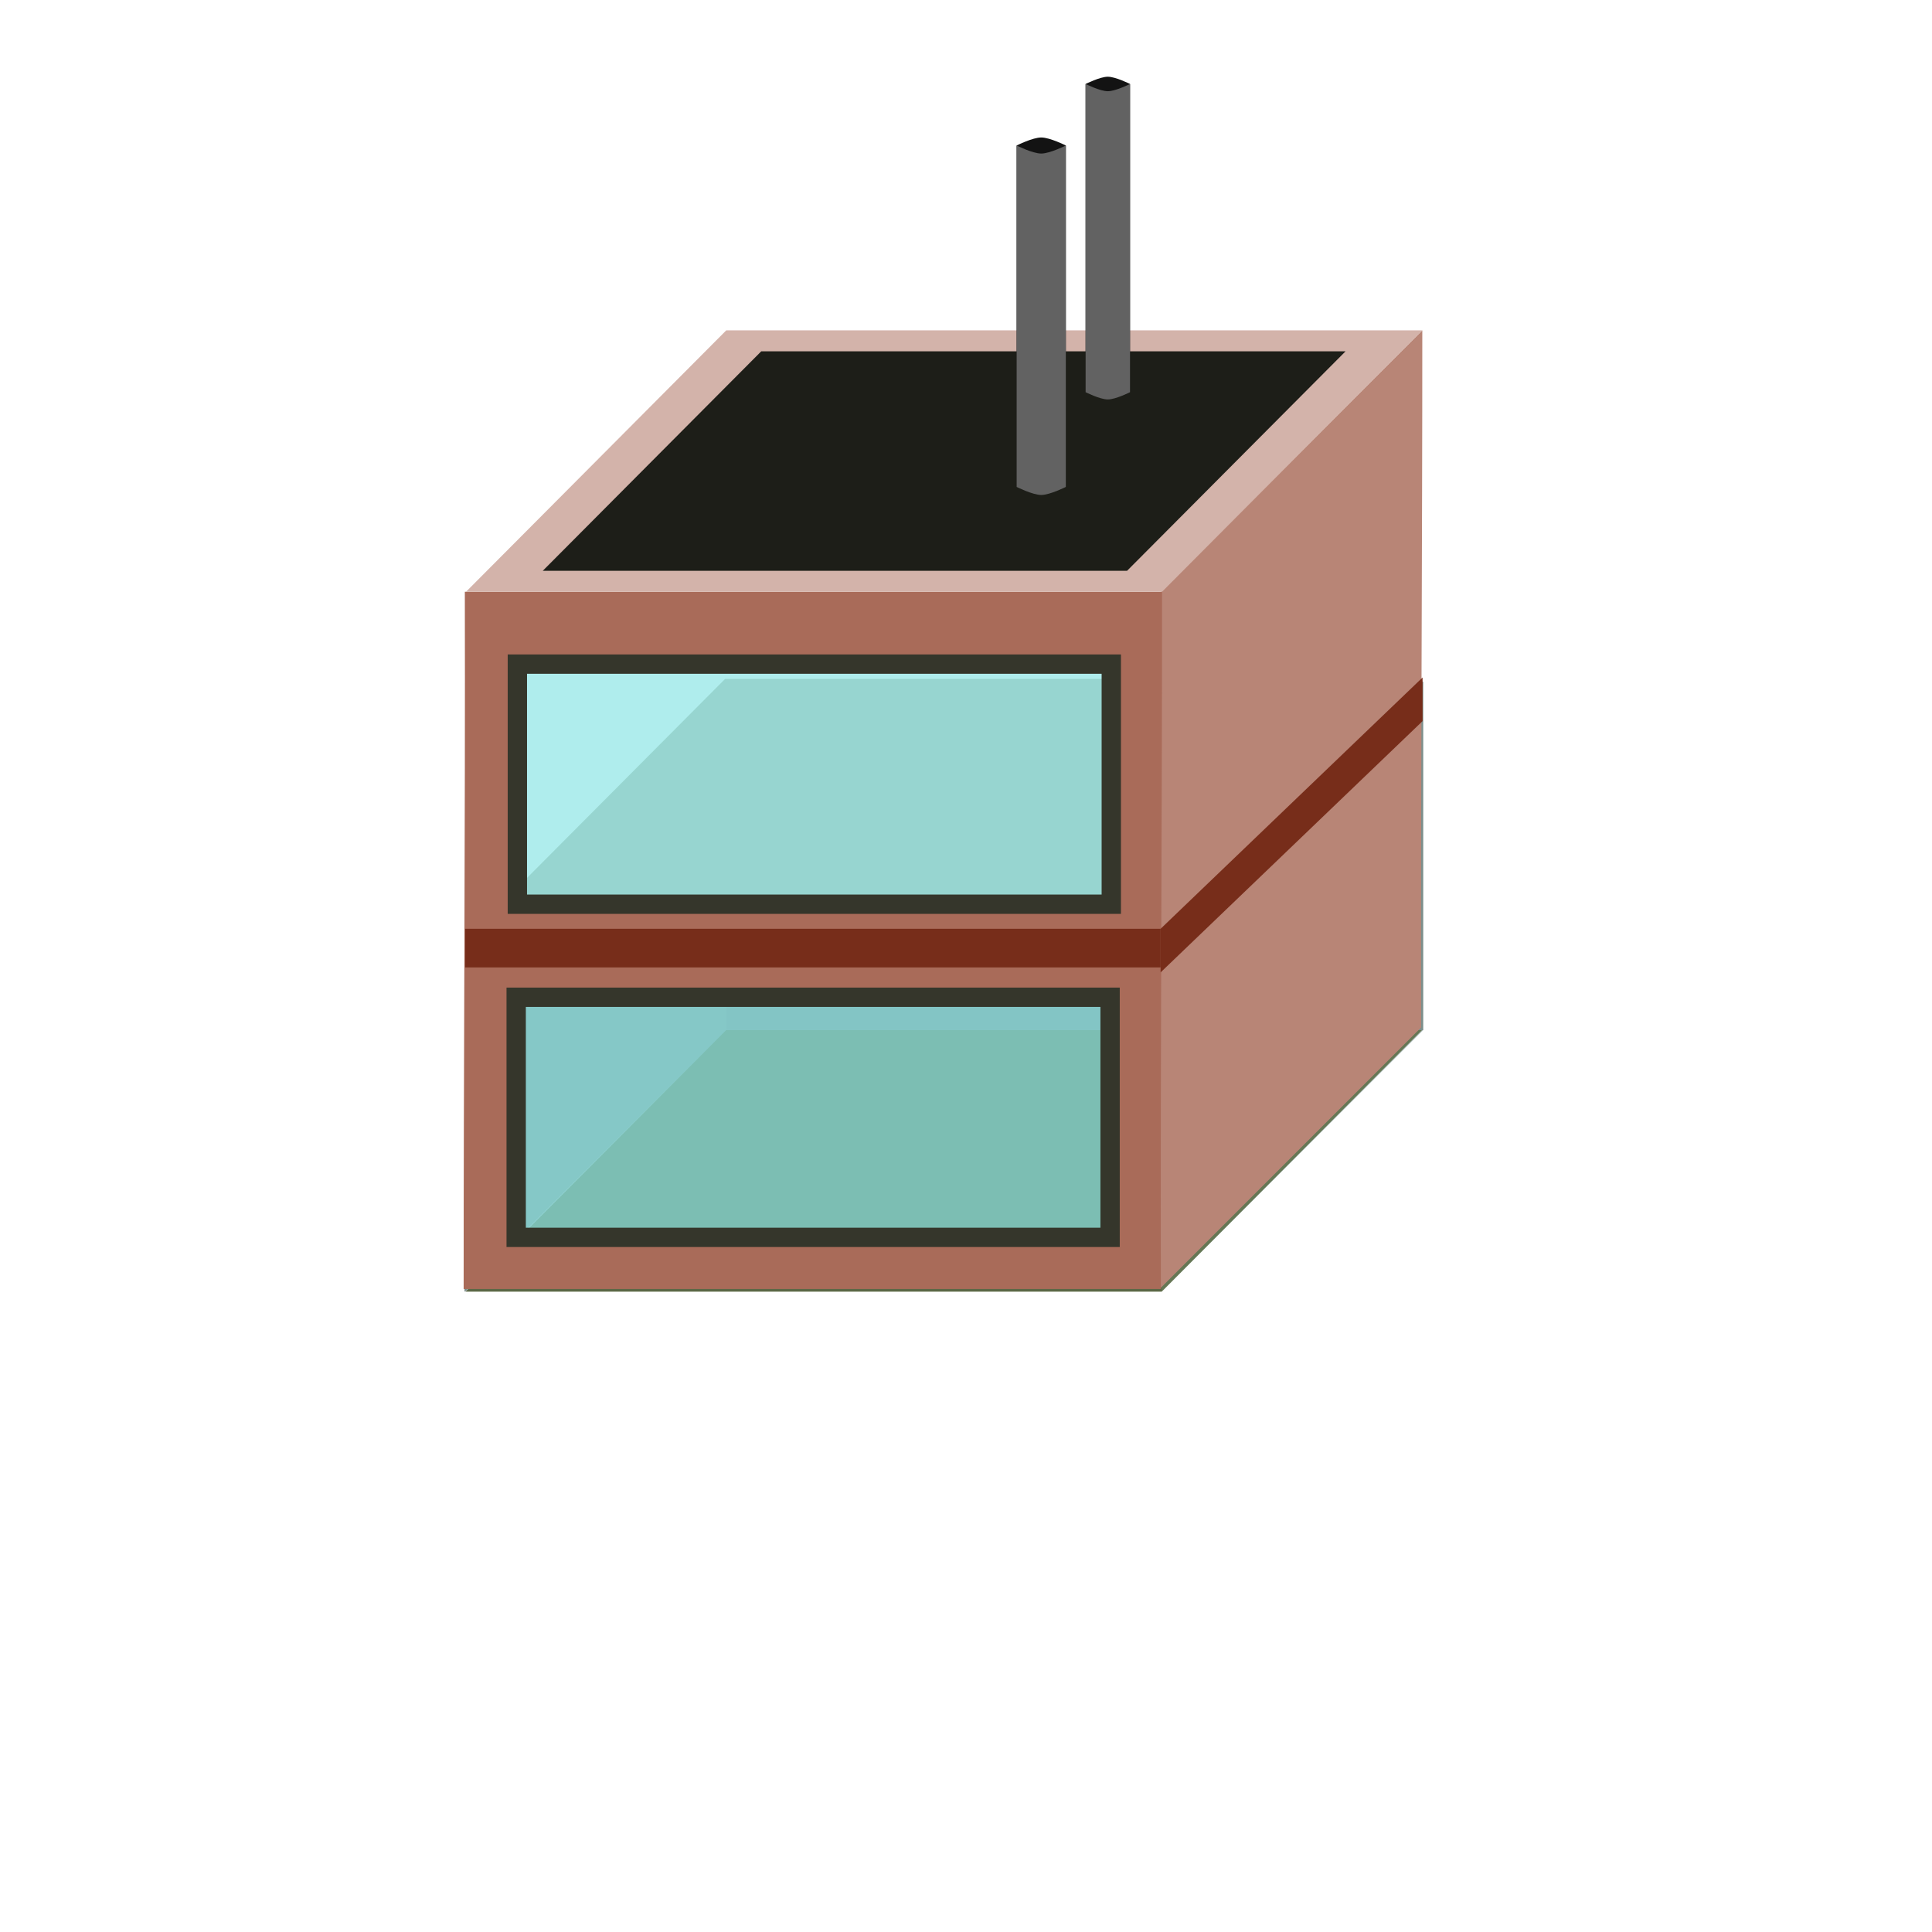
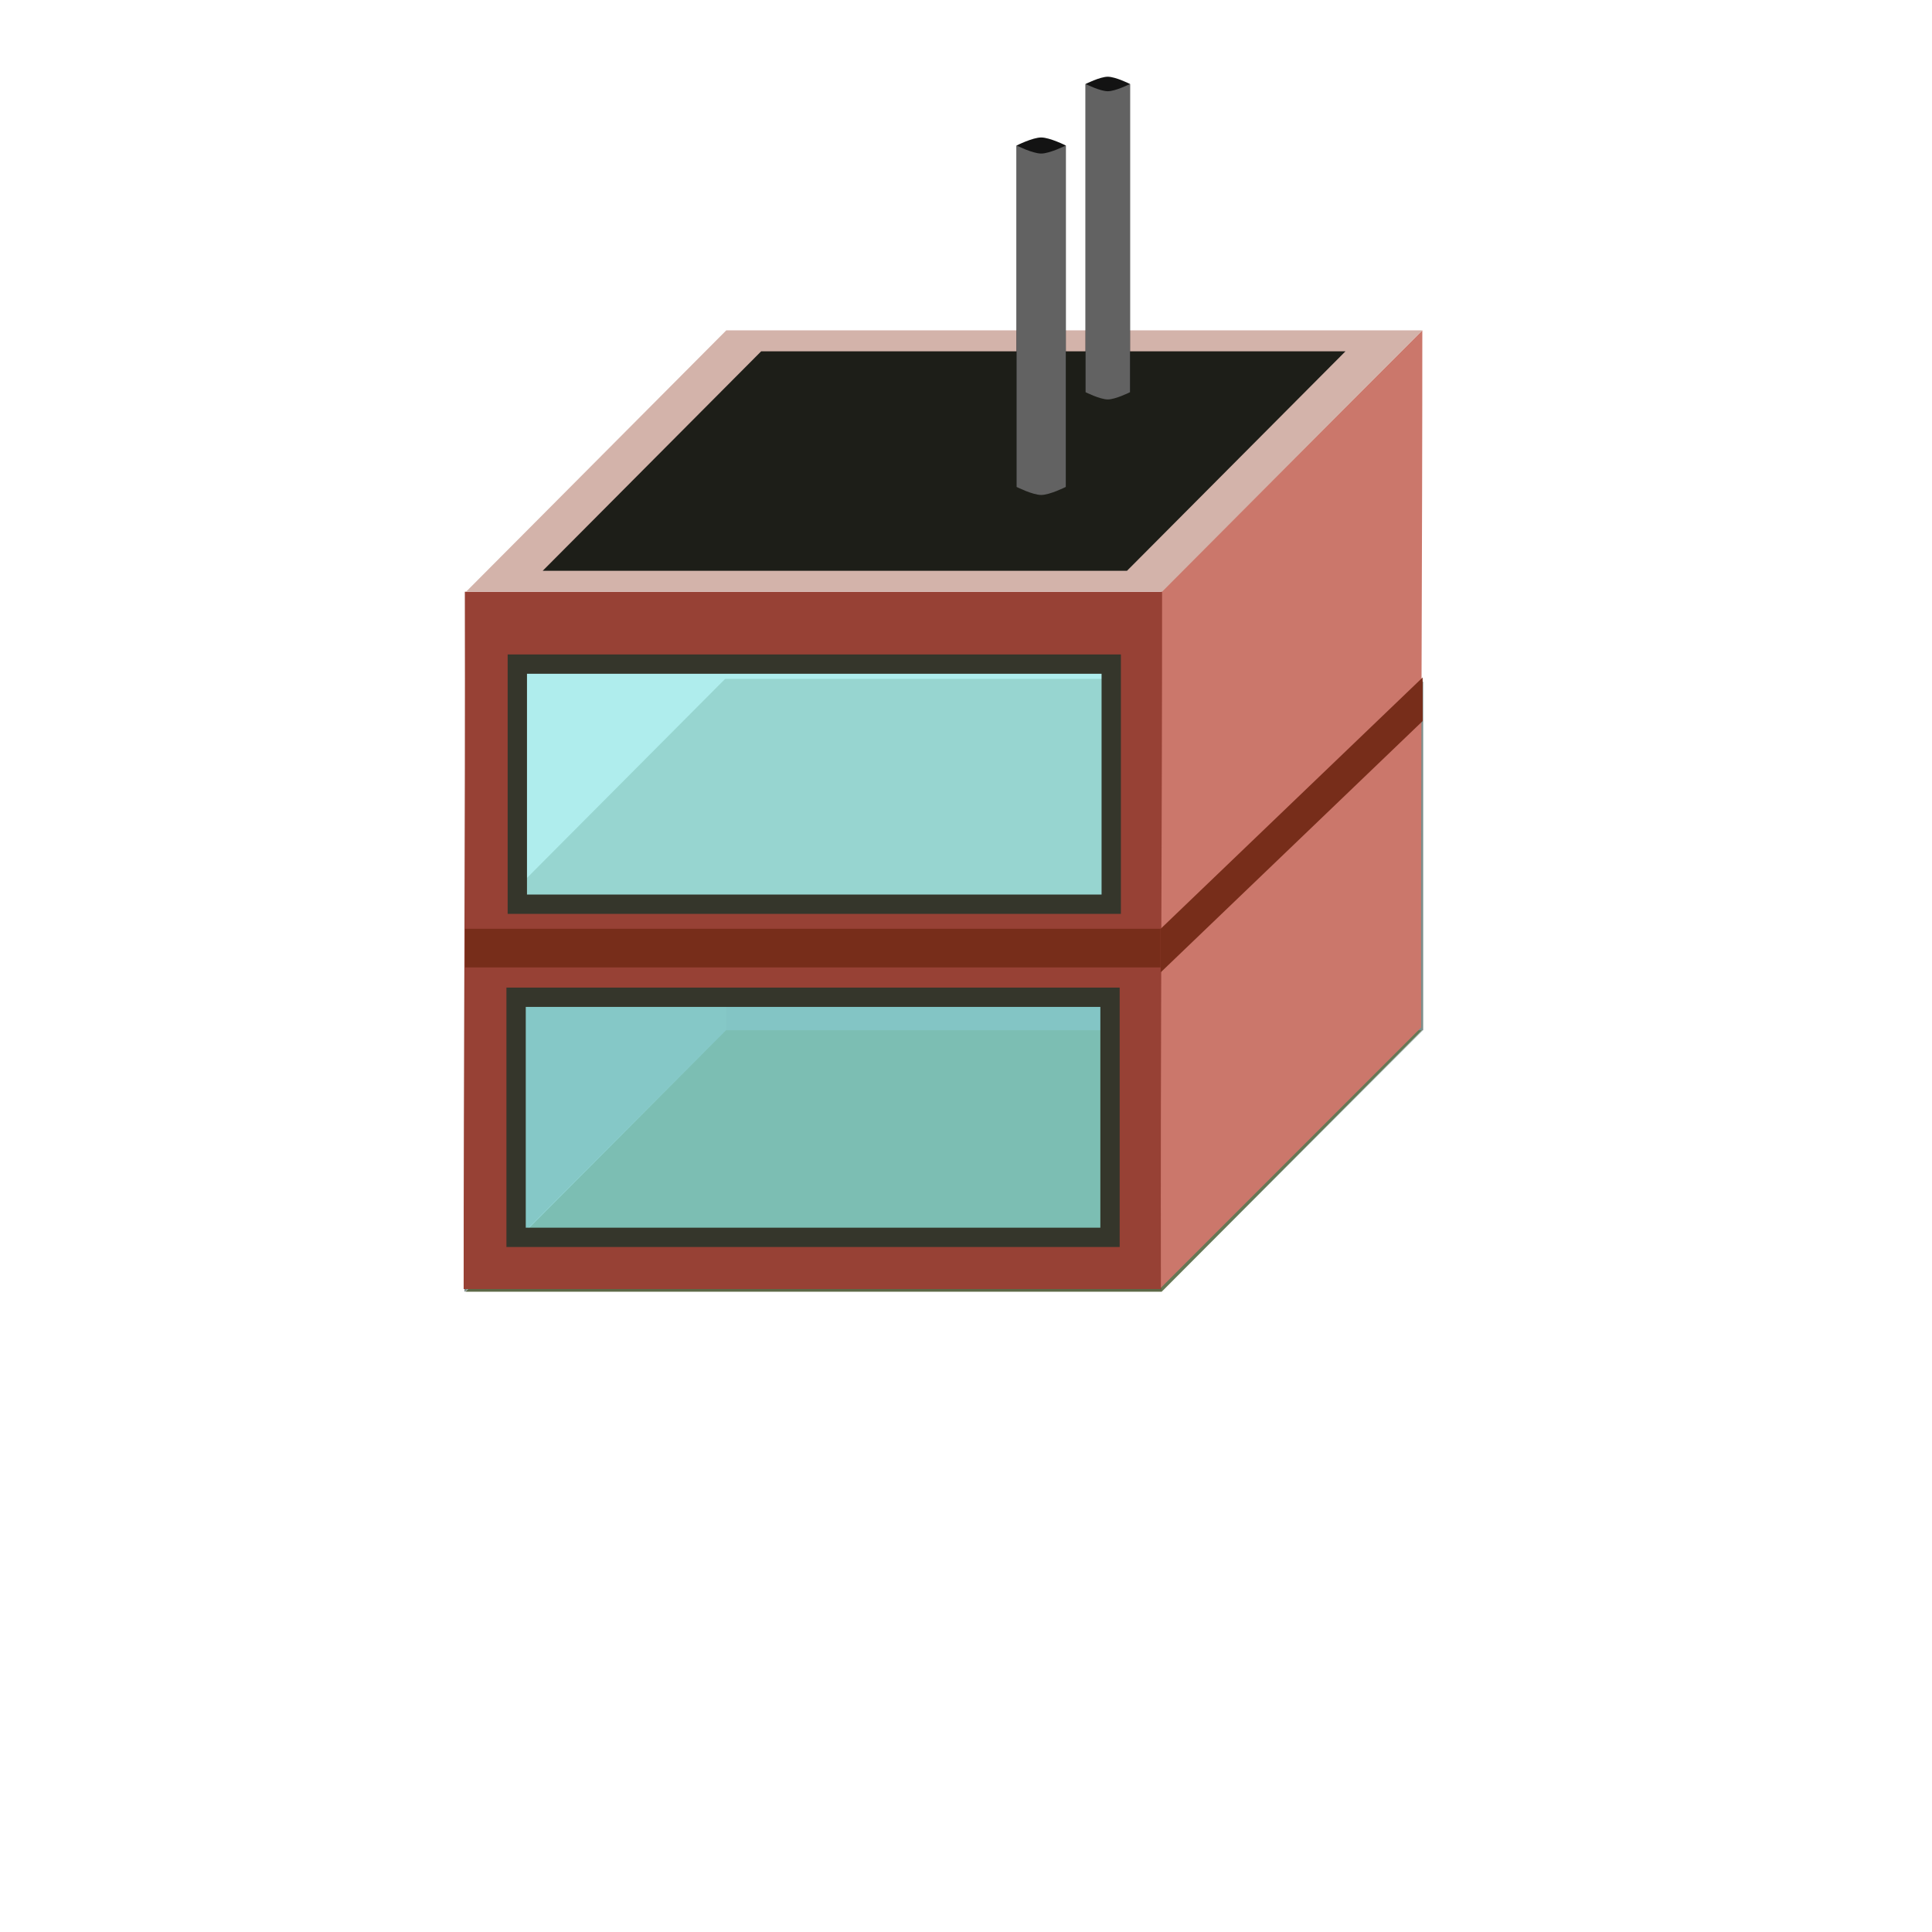
<svg xmlns="http://www.w3.org/2000/svg" id="svg8" width="500" height="500" version="1.1" viewBox="0 0 500 500">
-   <defs id="defs5044" />
  <g id="g5161" transform="translate(463.05 -413.96)">
    <g id="g5102" transform="matrix(.45109 0 0 .45109 454.33 530.35)">
      <g id="g5037" fill-opacity=".392">
-         <g id="g5161-0" transform="matrix(2.216852,0,0,2.216852,-1006.699,-1174.191)">
-           <g transform="matrix(0.4510869,0,0,0.4510869,454.3349,530.3526)" id="g5102-7">
-             <rect style="opacity:1;fill:#6e7435;fill-opacity:0.846;stroke:none;stroke-width:2.467;stroke-miterlimit:4;stroke-dasharray:none;stroke-opacity:1" id="rect4579-5-3-2-0-9-3-5" width="399.316" height="211.649" x="-1287.722" y="467.716" transform="matrix(1,0,-0.705489,0.7087209,0,0)" />
-             <rect style="opacity:1;fill:#203632;fill-opacity:0.392;stroke:none;stroke-width:2.404;stroke-miterlimit:4;stroke-dasharray:none;stroke-opacity:1" id="rect4579-5-3-9-4" width="400" height="200" x="-1617.691" y="131.48" />
-             <rect style="opacity:1;fill:#385e57;fill-opacity:0.392;stroke:none;stroke-width:1.75;stroke-miterlimit:4;stroke-dasharray:none;stroke-opacity:1" id="rect4579-5-5-6-6" width="212.132" height="200" x="-2499.892" y="-1486.211" transform="matrix(0.7071068,-0.7071068,0,1,0,0)" />
-             <rect style="opacity:1;fill:#385e57;fill-opacity:0.392;stroke:none;stroke-width:1.75;stroke-miterlimit:4;stroke-dasharray:none;stroke-opacity:1" id="rect4579-5-5-4-4-5" width="212.132" height="200" x="-1934.207" y="-1086.211" transform="matrix(0.7071068,-0.7071068,0,1,0,0)" />
-             <rect style="opacity:1;fill:#203633;fill-opacity:0.392;stroke:none;stroke-width:2.404;stroke-miterlimit:4;stroke-dasharray:none;stroke-opacity:1" id="rect4579-5-3-5-8" width="400" height="200" x="-1767.691" y="281.48" />
+         <g id="g5161-0" transform="matrix(2.2169 0 0 2.2169 -1006.7 -1174.2)">
+           <g id="g5102-7" transform="matrix(.45109 0 0 .45109 454.33 530.35)">
+             <rect id="rect4579-5-3-2-0-9-3-5" transform="matrix(1 0 -.70549 .70872 0 0)" x="-1287.7" y="467.72" width="399.32" height="211.65" fill="#6e7435" fill-opacity=".846" />
+             <g fill-opacity=".392">
+               <rect id="rect4579-5-3-9-4" x="-1617.7" y="131.48" width="400" height="200" fill="#203632" />
+               <rect id="rect4579-5-5-6-6" transform="matrix(.70711 -.70711 0 1 0 0)" x="-2499.9" y="-1486.2" width="212.13" height="200" fill="#385e57" />
+               <rect id="rect4579-5-5-4-4-5" transform="matrix(.70711 -.70711 0 1 0 0)" x="-1934.2" y="-1086.2" width="212.13" height="200" fill="#385e57" />
+               <rect id="rect4579-5-3-5-8" x="-1767.7" y="281.48" width="400" height="200" fill="#203633" />
+             </g>
          </g>
        </g>
        <g id="g7530">
-           <rect style="fill:#b2b4a1;fill-opacity:0.997" height="211.65" width="399.32" y="185.534" x="-1486.803" transform="matrix(1,0,-0.70549,0.7087199,0,0)" id="rect4579-5-3-2-0-9-3" />
-           <path id="rect4579-5-5-4-4" transform="matrix(2.216852,0,0,2.216852,-2033.696,-258.0195)" d="m 368.092,85.486 -67.664,67.664 c 0.126,59.631 -0.329,126.115 -0.309,180.436 l 67.664,-67.664 c -0.126,-59.631 0.329,-126.115 0.309,-180.436 z" style="fill:#b88576;fill-opacity:1;stroke-width:0.379" />
-           <path style="fill:#a96b59;fill-opacity:1;stroke-width:0.451" d="M 120.299 153.15 C 120.428 212.787 119.972 279.092 119.992 333.586 L 300.428 333.586 C 300.298 273.949 300.756 207.646 300.736 153.15 L 120.299 153.15 z M 133.895 171.871 L 287.6 171.871 L 287.6 234.01 L 133.895 234.01 L 133.895 171.871 z M 133.586 258.088 L 287.291 258.088 L 287.291 320.227 L 133.586 320.227 L 133.586 258.088 z " transform="matrix(2.216852,0,0,2.216852,-2033.696,-258.0195)" id="rect4579-5-3-5" />
-           <rect style="fill:#d3b3aa;fill-opacity:1;stroke-width:1" height="211.65" width="399.32" y="-96.663" x="-1685.208" transform="matrix(1,0,-0.7054899,0.7087199,0,0)" id="rect4579-5-3-2-0-9-3-4" />
-           <rect style="fill:#1d1e18;fill-opacity:0.997;stroke-width:1" height="177.676" width="335.222" y="-79.676" x="-1653.159" transform="matrix(1,0,-0.7054899,0.7087199,0,0)" id="rect4579-5-3-2-0-9-3-4-4" />
-           <g style="stroke-width:1.596" transform="matrix(0.6264045,0,0,0.6264045,-527.5337,-156.9223)" id="g5626">
-             <path style="opacity:1;fill:#131313;fill-opacity:1;stroke:none;stroke-width:17.695;stroke-miterlimit:4;stroke-dasharray:none;stroke-opacity:1" d="m -1410.163,197.814 c 0,0 13.209,-6.642 20.342,-6.642 7.133,0 20.342,6.642 20.342,6.642 V -84.478 c 0,0 -13.209,-6.642 -20.342,-6.642 -7.133,0 -20.342,6.642 -20.342,6.642 z" id="rect5606-1" />
-             <path style="opacity:1;fill:#626262;fill-opacity:1;stroke:none;stroke-width:17.695;stroke-miterlimit:4;stroke-dasharray:none;stroke-opacity:1" d="m -1410.163,-84.478 c 0,0 13.209,6.642 20.342,6.642 7.133,0 20.342,-6.642 20.342,-6.642 V 197.814 c 0,0 -13.209,6.642 -20.342,6.642 -7.133,0 -20.342,-6.642 -20.342,-6.642 z" id="rect5606" />
+           <rect id="rect4579-5-3-2-0-9-3" transform="matrix(1 0 -.70549 .70872 0 0)" x="-1486.8" y="185.53" width="399.32" height="211.65" fill="#b2b4a1" fill-opacity=".997" />
+           <g fill-opacity="1">
+             <path id="rect4579-5-5-4-4" transform="matrix(2.2169 0 0 2.2169 -2033.7 -258.02)" d="m368.09 85.486-67.664 67.664c0.126 59.631-0.329 126.11-0.309 180.44l67.664-67.664c-0.126-59.631 0.329-126.11 0.309-180.44z" fill="#cb776b" stroke-width=".379" />
+             <path id="rect4579-5-3-5" transform="matrix(2.2169 0 0 2.2169 -2033.7 -258.02)" d="m120.3 153.15c0.129 59.636-0.327 125.94-0.307 180.44h180.44c-0.13-59.637 0.329-125.94 0.309-180.44h-180.44zm13.596 18.721h153.71v62.139h-153.71v-62.139zm-0.309 86.217h153.71v62.139h-153.71v-62.139z" fill="#974135" stroke-width=".451" />
+             <rect id="rect4579-5-3-2-0-9-3-4" transform="matrix(1 0 -.70549 .70872 0 0)" x="-1685.2" y="-96.663" width="399.32" height="211.65" fill="#d3b3aa" />
          </g>
-           <g style="stroke-width:1.441" id="g5626-4" transform="matrix(0.693877,0,0,0.693877,-471.9514,-115.9196)">
-             <path style="opacity:1;fill:#131313;fill-opacity:1;stroke:none;stroke-width:15.974;stroke-miterlimit:4;stroke-dasharray:none;stroke-opacity:1" d="m -1410.163,197.814 c 0,0 13.209,-6.642 20.342,-6.642 7.133,0 20.342,6.642 20.342,6.642 V -84.478 c 0,0 -13.209,-6.642 -20.342,-6.642 -7.133,0 -20.342,6.642 -20.342,6.642 z" id="rect5606-1-0" />
-             <path style="opacity:1;fill:#626262;fill-opacity:1;stroke:none;stroke-width:15.974;stroke-miterlimit:4;stroke-dasharray:none;stroke-opacity:1" d="m -1410.163,-84.478 c 0,0 13.209,6.642 20.342,6.642 7.133,0 20.342,-6.642 20.342,-6.642 V 197.814 c 0,0 -13.209,6.642 -20.342,6.642 -7.133,0 -20.342,-6.642 -20.342,-6.642 z" id="rect5606-10" />
+           <rect id="rect4579-5-3-2-0-9-3-4-4" transform="matrix(1 0 -.70549 .70872 0 0)" x="-1653.2" y="-79.676" width="335.22" height="177.68" fill="#1d1e18" fill-opacity=".997" />
+           <g id="g5626" transform="matrix(.6264 0 0 .6264 -527.53 -156.92)" fill-opacity="1" stroke-width="1.596">
+             <path id="rect5606-1" d="m-1410.2 197.81s13.209-6.642 20.342-6.642 20.342 6.642 20.342 6.642v-282.29s-13.209-6.642-20.342-6.642-20.342 6.642-20.342 6.642z" fill="#131313" />
+             <path id="rect5606" d="m-1410.2-84.478s13.209 6.642 20.342 6.642 20.342-6.642 20.342-6.642v282.29s-13.209 6.642-20.342 6.642-20.342-6.642-20.342-6.642z" fill="#626262" />
          </g>
-           <rect y="122.994" x="-1736.871" height="137.752" width="340.741" id="rect5589-9" style="opacity:1;fill:#8ae4e4;fill-opacity:0.686;stroke:#35362b;stroke-width:11.084;stroke-miterlimit:4;stroke-dasharray:none;stroke-opacity:1" />
-           <rect y="314.124" x="-1737.556" height="137.752" width="340.741" id="rect5589-9-7" style="opacity:1;fill:#8ae4e4;fill-opacity:0.686;stroke:#35362b;stroke-width:11.084;stroke-miterlimit:4;stroke-dasharray:none;stroke-opacity:1" />
+           <g id="g5626-4" transform="matrix(.69388 0 0 .69388 -471.95 -115.92)" fill-opacity="1" stroke-width="1.441">
+             <path id="rect5606-1-0" d="m-1410.2 197.81s13.209-6.642 20.342-6.642 20.342 6.642 20.342 6.642v-282.29s-13.209-6.642-20.342-6.642-20.342 6.642-20.342 6.642z" fill="#131313" />
+             <path id="rect5606-10" d="m-1410.2-84.478s13.209 6.642 20.342 6.642 20.342-6.642 20.342-6.642v282.29s-13.209 6.642-20.342 6.642-20.342-6.642-20.342-6.642z" fill="#626262" />
+           </g>
+           <rect id="rect5589-9" x="-1736.9" y="122.99" width="340.74" height="137.75" fill="#8ae4e4" fill-opacity=".686" stroke="#35362b" stroke-width="11.084" />
+           <rect id="rect5589-9-7" x="-1737.6" y="314.12" width="340.74" height="137.75" fill="#8ae4e4" fill-opacity=".686" stroke="#35362b" stroke-width="11.084" />
        </g>
-         <rect style="opacity:1;fill:#772d1a;fill-opacity:1;stroke:none;stroke-width:26.096;stroke-linecap:butt;stroke-linejoin:bevel;stroke-miterlimit:4;stroke-dasharray:none;stroke-opacity:1" id="rect7571" width="208.268" height="25.023" x="-1895.447" y="-1037.314" transform="matrix(0.7216413,-0.6922672,0,1,0,0)" />
-         <rect style="opacity:1;fill:#772d1a;fill-opacity:1;stroke:none;stroke-width:22.169;stroke-linecap:butt;stroke-linejoin:bevel;stroke-miterlimit:4;stroke-dasharray:none;stroke-opacity:1" id="rect7588" width="399.033" height="22.169" x="-1766.866" y="274.841" />
+         <rect id="rect7571" transform="matrix(.72164 -.69227 0 1 0 0)" x="-1895.4" y="-1037.3" width="208.27" height="25.023" fill="#772d1a" fill-opacity="1" />
+         <rect id="rect7588" x="-1766.9" y="274.84" width="399.03" height="22.169" fill="#772d1a" fill-opacity="1" />
      </g>
    </g>
  </g>
</svg>
